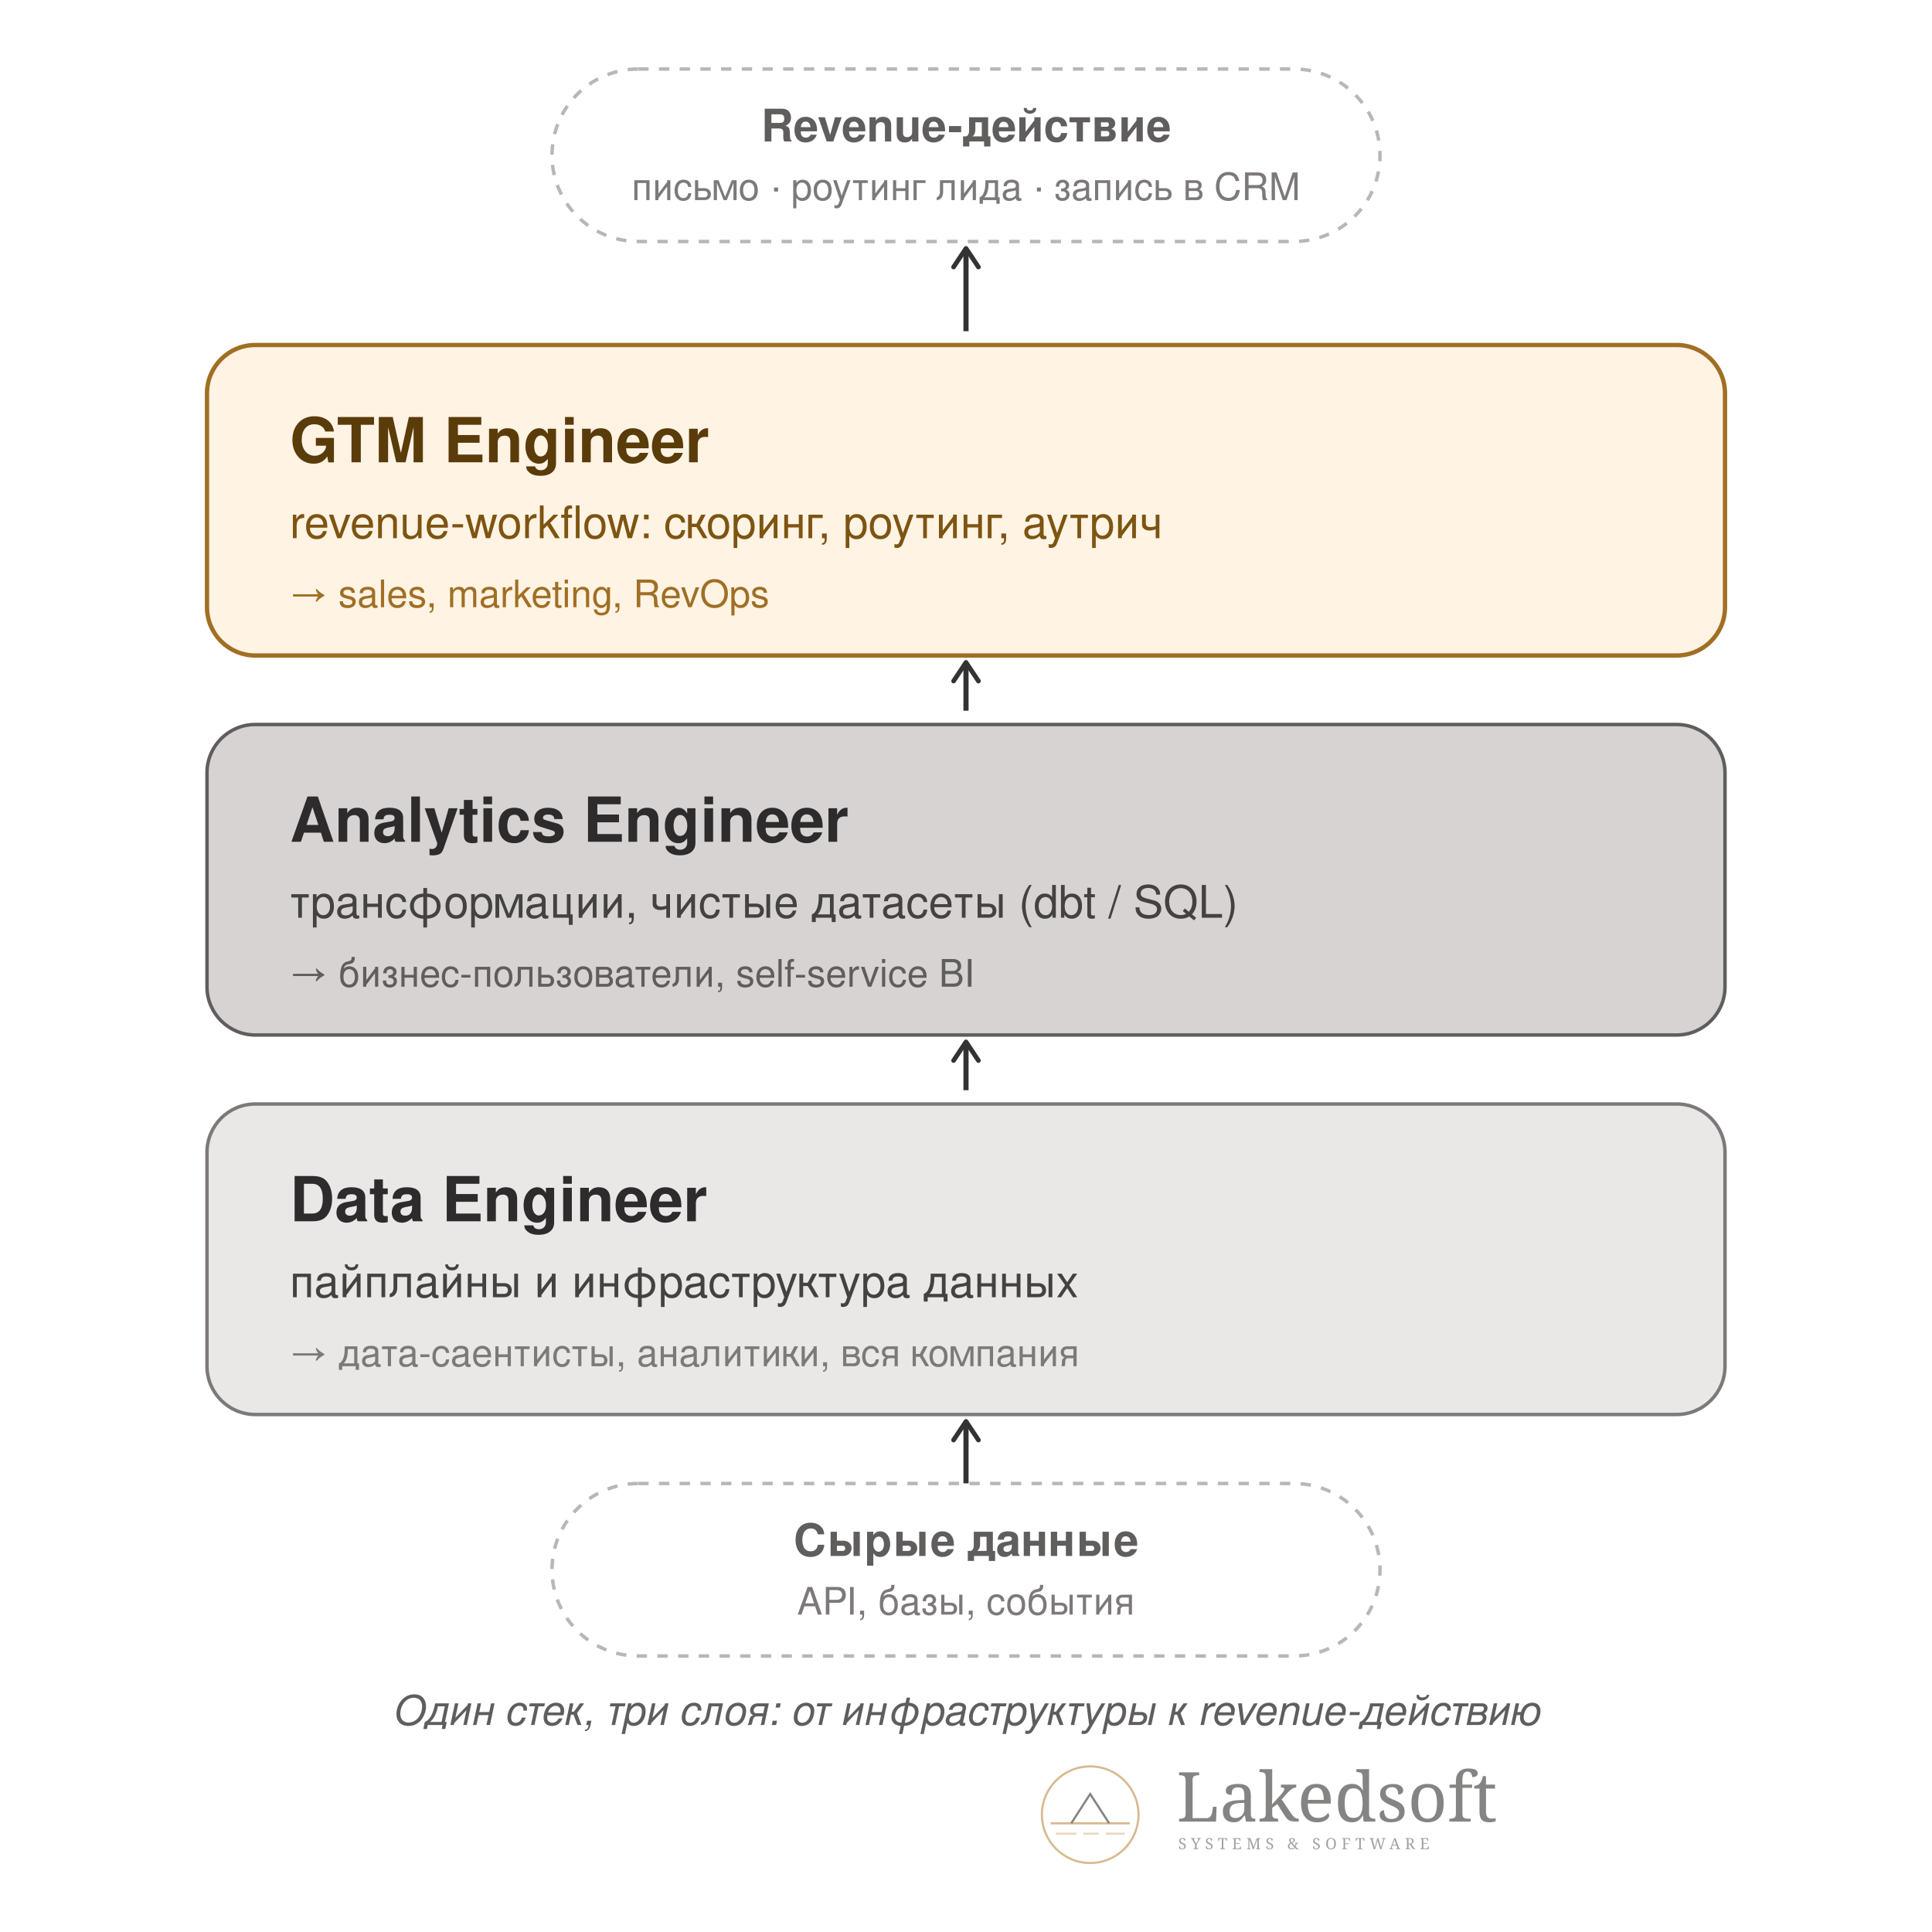
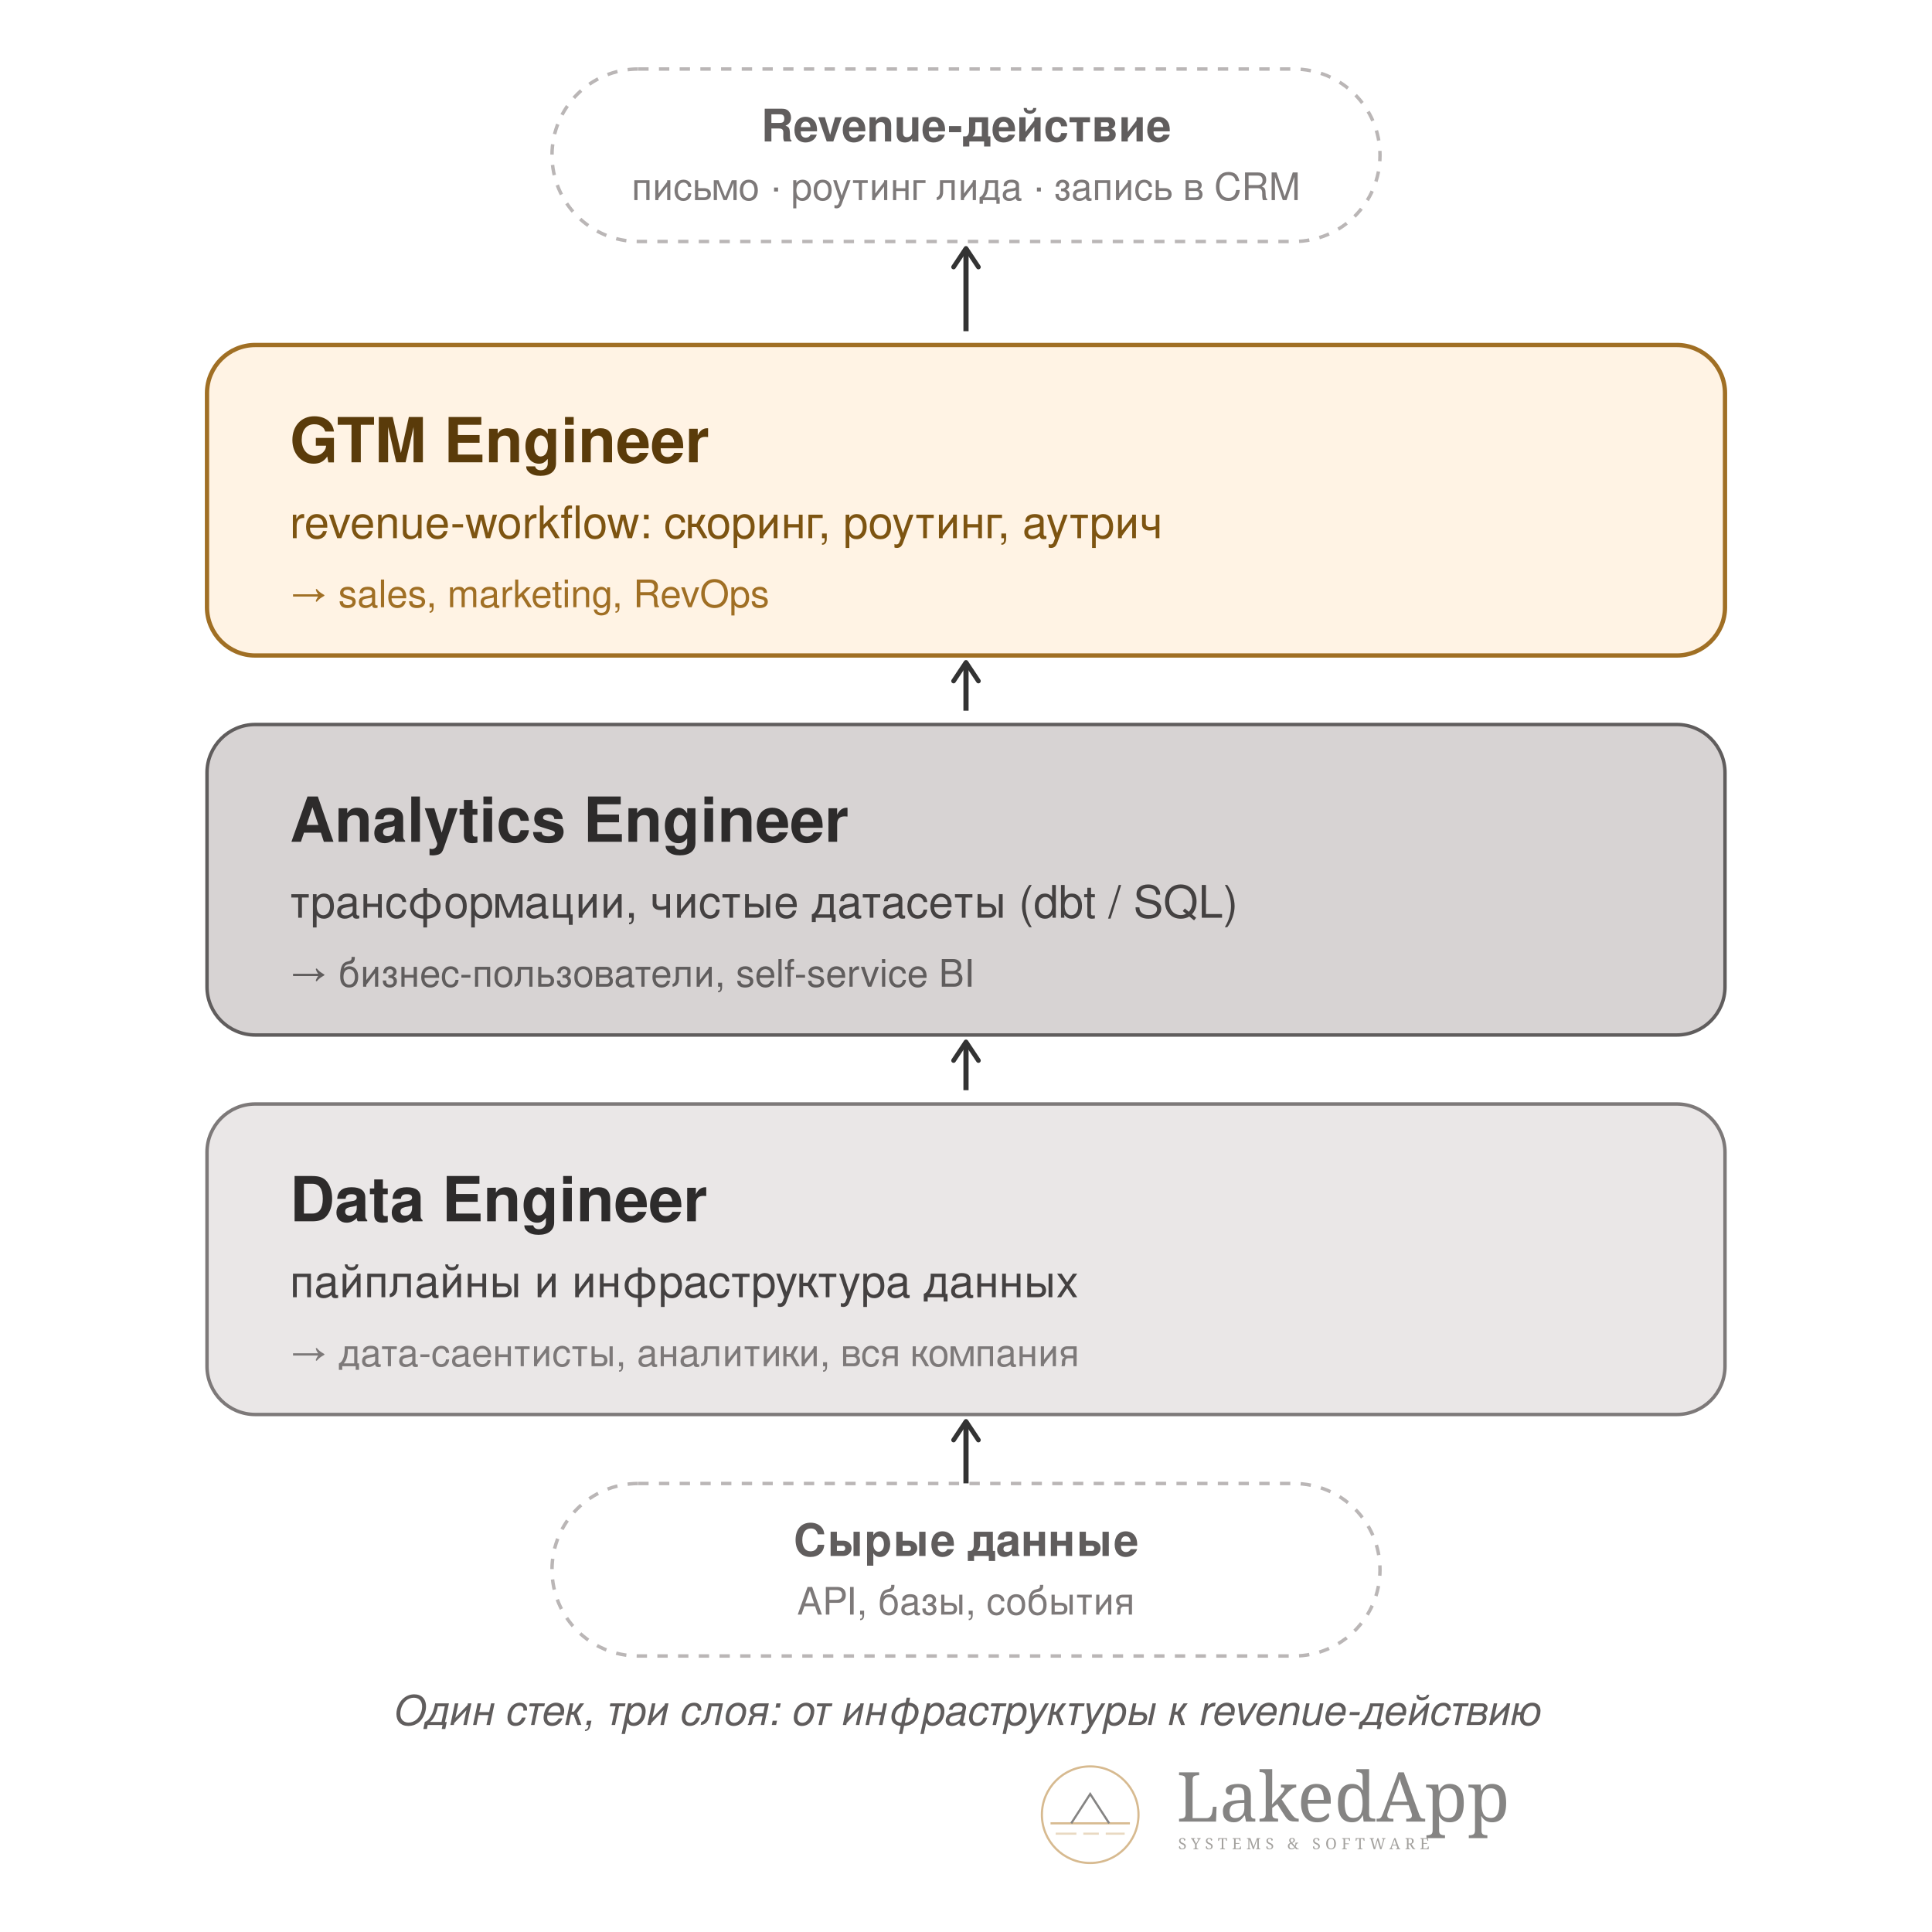
<svg xmlns="http://www.w3.org/2000/svg" width="560" height="560" viewBox="0 0 560 560" font-family="Helvetica, Arial, sans-serif">
  <defs>
    <marker id="arrow" viewBox="0 0 10 10" refX="8" refY="5" markerWidth="6" markerHeight="6" orient="auto-start-reverse">
      <path d="M2 1L8 5L2 9" fill="none" stroke="#333333" stroke-width="1.5" stroke-linecap="round" stroke-linejoin="round" />
    </marker>
  </defs>
  <rect width="560" height="560" fill="#ffffff" />
  <rect x="160" y="20" width="240" height="50" rx="25" fill="#ffffff" stroke="#bab6b6" stroke-width="1" stroke-dasharray="3 3" />
  <text x="280" y="41" text-anchor="middle" font-size="13" font-weight="600" fill="#605d5d">Revenue-действие</text>
  <text x="280" y="58" text-anchor="middle" font-size="11" fill="#7d7979">письмо · роутинг лида · запись в CRM</text>
  <line x1="280" y1="96" x2="280" y2="72" stroke="#333333" stroke-width="1.5" marker-end="url(#arrow)" />
  <rect x="60" y="100" width="440" height="90" rx="14" fill="#fff3e4" stroke="#a06f24" stroke-width="1.25" />
  <text x="84" y="134" font-size="18" font-weight="600" fill="#5a3b0a">GTM Engineer</text>
  <text x="84" y="156" font-size="13" fill="#7d5411">revenue-workflow: скоринг, роутинг, аутрич</text>
  <text x="84" y="176" font-size="11" fill="#a06f24">→ sales, marketing, RevOps</text>
  <line x1="280" y1="206" x2="280" y2="192" stroke="#333333" stroke-width="1.5" marker-end="url(#arrow)" />
  <rect x="60" y="210" width="440" height="90" rx="14" fill="#d7d3d3" stroke="#605d5d" stroke-width="1" />
  <text x="84" y="244" font-size="18" font-weight="600" fill="#2d2b2b">Analytics Engineer</text>
  <text x="84" y="266" font-size="13" fill="#444141">трансформации, чистые датасеты (dbt / SQL)</text>
  <text x="84" y="286" font-size="11" fill="#605d5d">→ бизнес-пользователи, self-service BI</text>
  <line x1="280" y1="316" x2="280" y2="302" stroke="#333333" stroke-width="1.5" marker-end="url(#arrow)" />
  <rect x="60" y="320" width="440" height="90" rx="14" fill="#eae7e7" stroke="#7d7979" stroke-width="1" />
  <text x="84" y="354" font-size="18" font-weight="600" fill="#2d2b2b">Data Engineer</text>
  <text x="84" y="376" font-size="13" fill="#444141">пайплайны и инфраструктура данных</text>
  <text x="84" y="396" font-size="11" fill="#7d7979">→ дата-саентисты, аналитики, вся компания</text>
  <line x1="280" y1="430" x2="280" y2="412" stroke="#333333" stroke-width="1.5" marker-end="url(#arrow)" />
  <rect x="160" y="430" width="240" height="50" rx="25" fill="#ffffff" stroke="#bab6b6" stroke-width="1" stroke-dasharray="3 3" />
  <text x="280" y="451" text-anchor="middle" font-size="13" font-weight="600" fill="#605d5d">Сырые данные</text>
  <text x="280" y="468" text-anchor="middle" font-size="11" fill="#7d7979">API, базы, события</text>
  <text x="280" y="500" text-anchor="middle" font-size="12" fill="#605d5d" font-style="italic">Один стек, три слоя: от инфраструктуры к revenue-действию</text>
  <g transform="translate(300,510) scale(0.5)" opacity="0.55">
    <g transform="translate(3 3)">
      <circle cx="29" cy="29" r="28" stroke="#b68235" stroke-width="1.25" fill="none" />
      <path d="M6 34 h46" stroke="#b68235" stroke-width="1.25" />
      <path d="M9 40 h12 M25 40 h9 M38 40 h11" stroke="#b68235" stroke-width="1.25" stroke-opacity="0.55" />
      <path d="M18 34 l11 -17 l11 17" stroke="#201f1d" stroke-width="1.25" fill="none" />
    </g>
-     <text x="82" y="36" font-family="Cormorant Garamond, Garamond, serif" font-size="40" fill="#201f1d">Lakedsoft</text>
+     <text x="82" y="36" font-family="Cormorant Garamond, Garamond, serif" font-size="40" fill="#201f1d">LakedApp</text>
    <text x="83" y="52" font-family="Lora, Georgia, serif" font-size="9" letter-spacing="2.7" fill="#57544e">SYSTEMS &amp; SOFTWARE</text>
  </g>
</svg>
